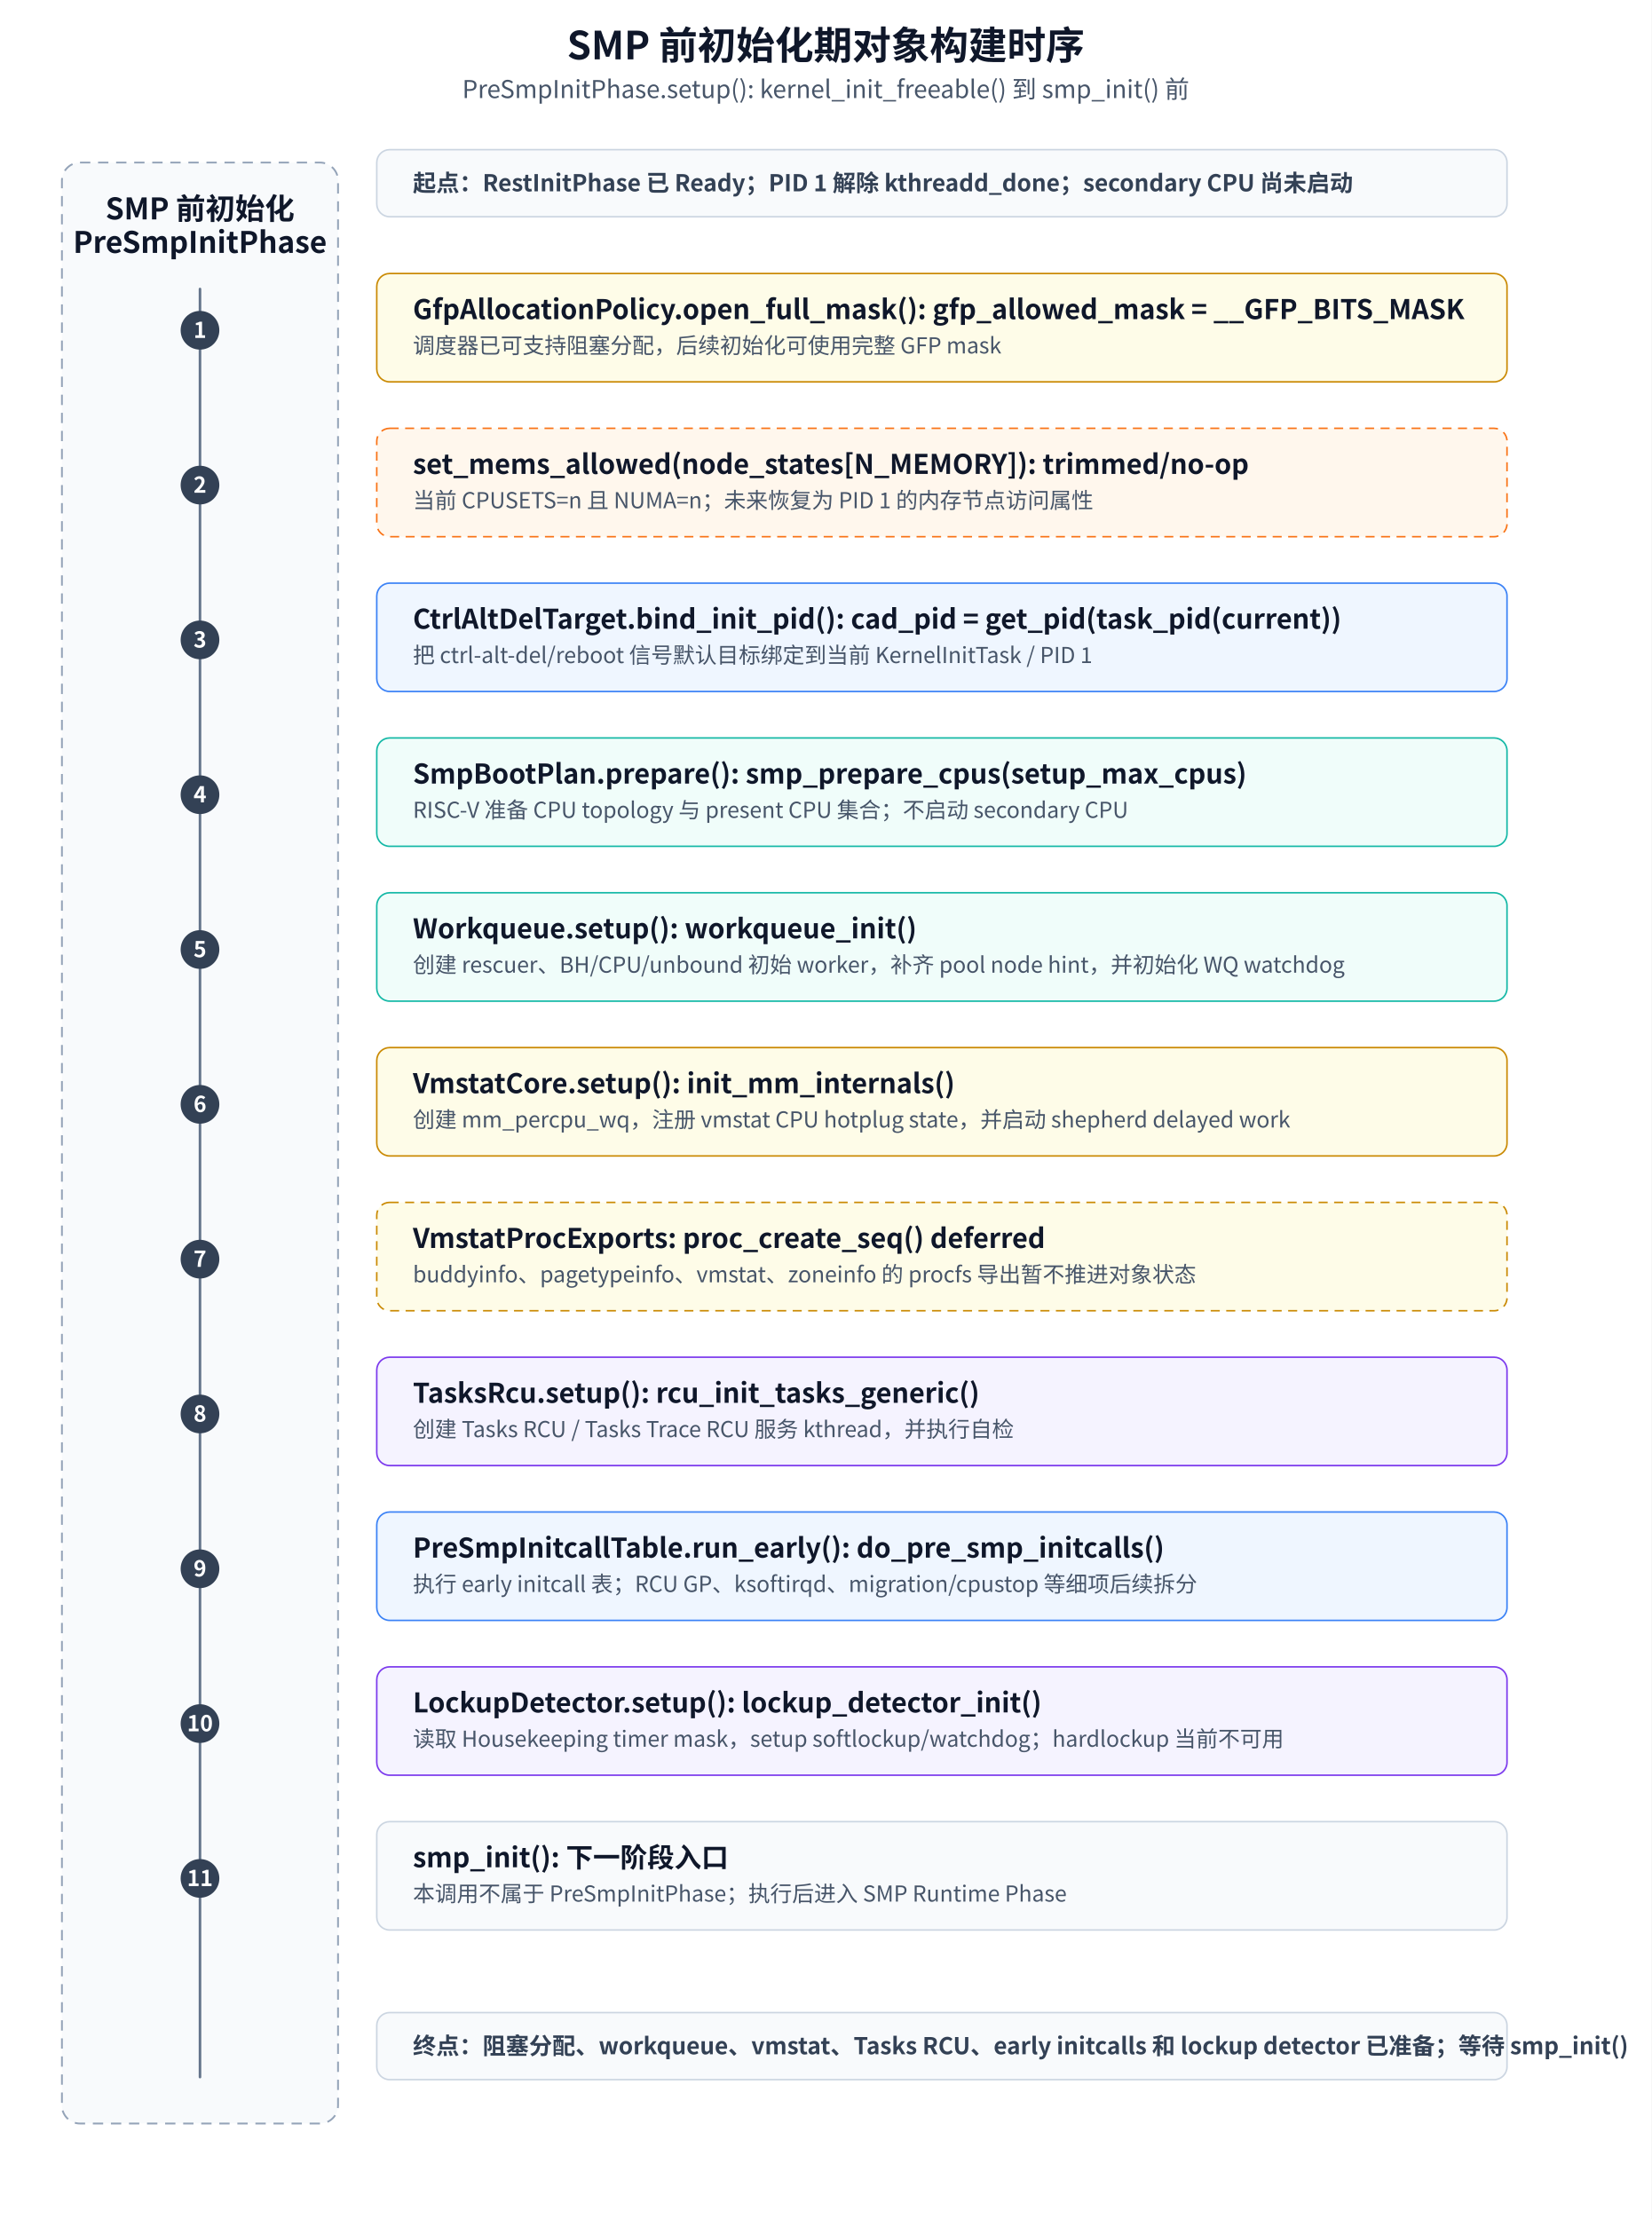
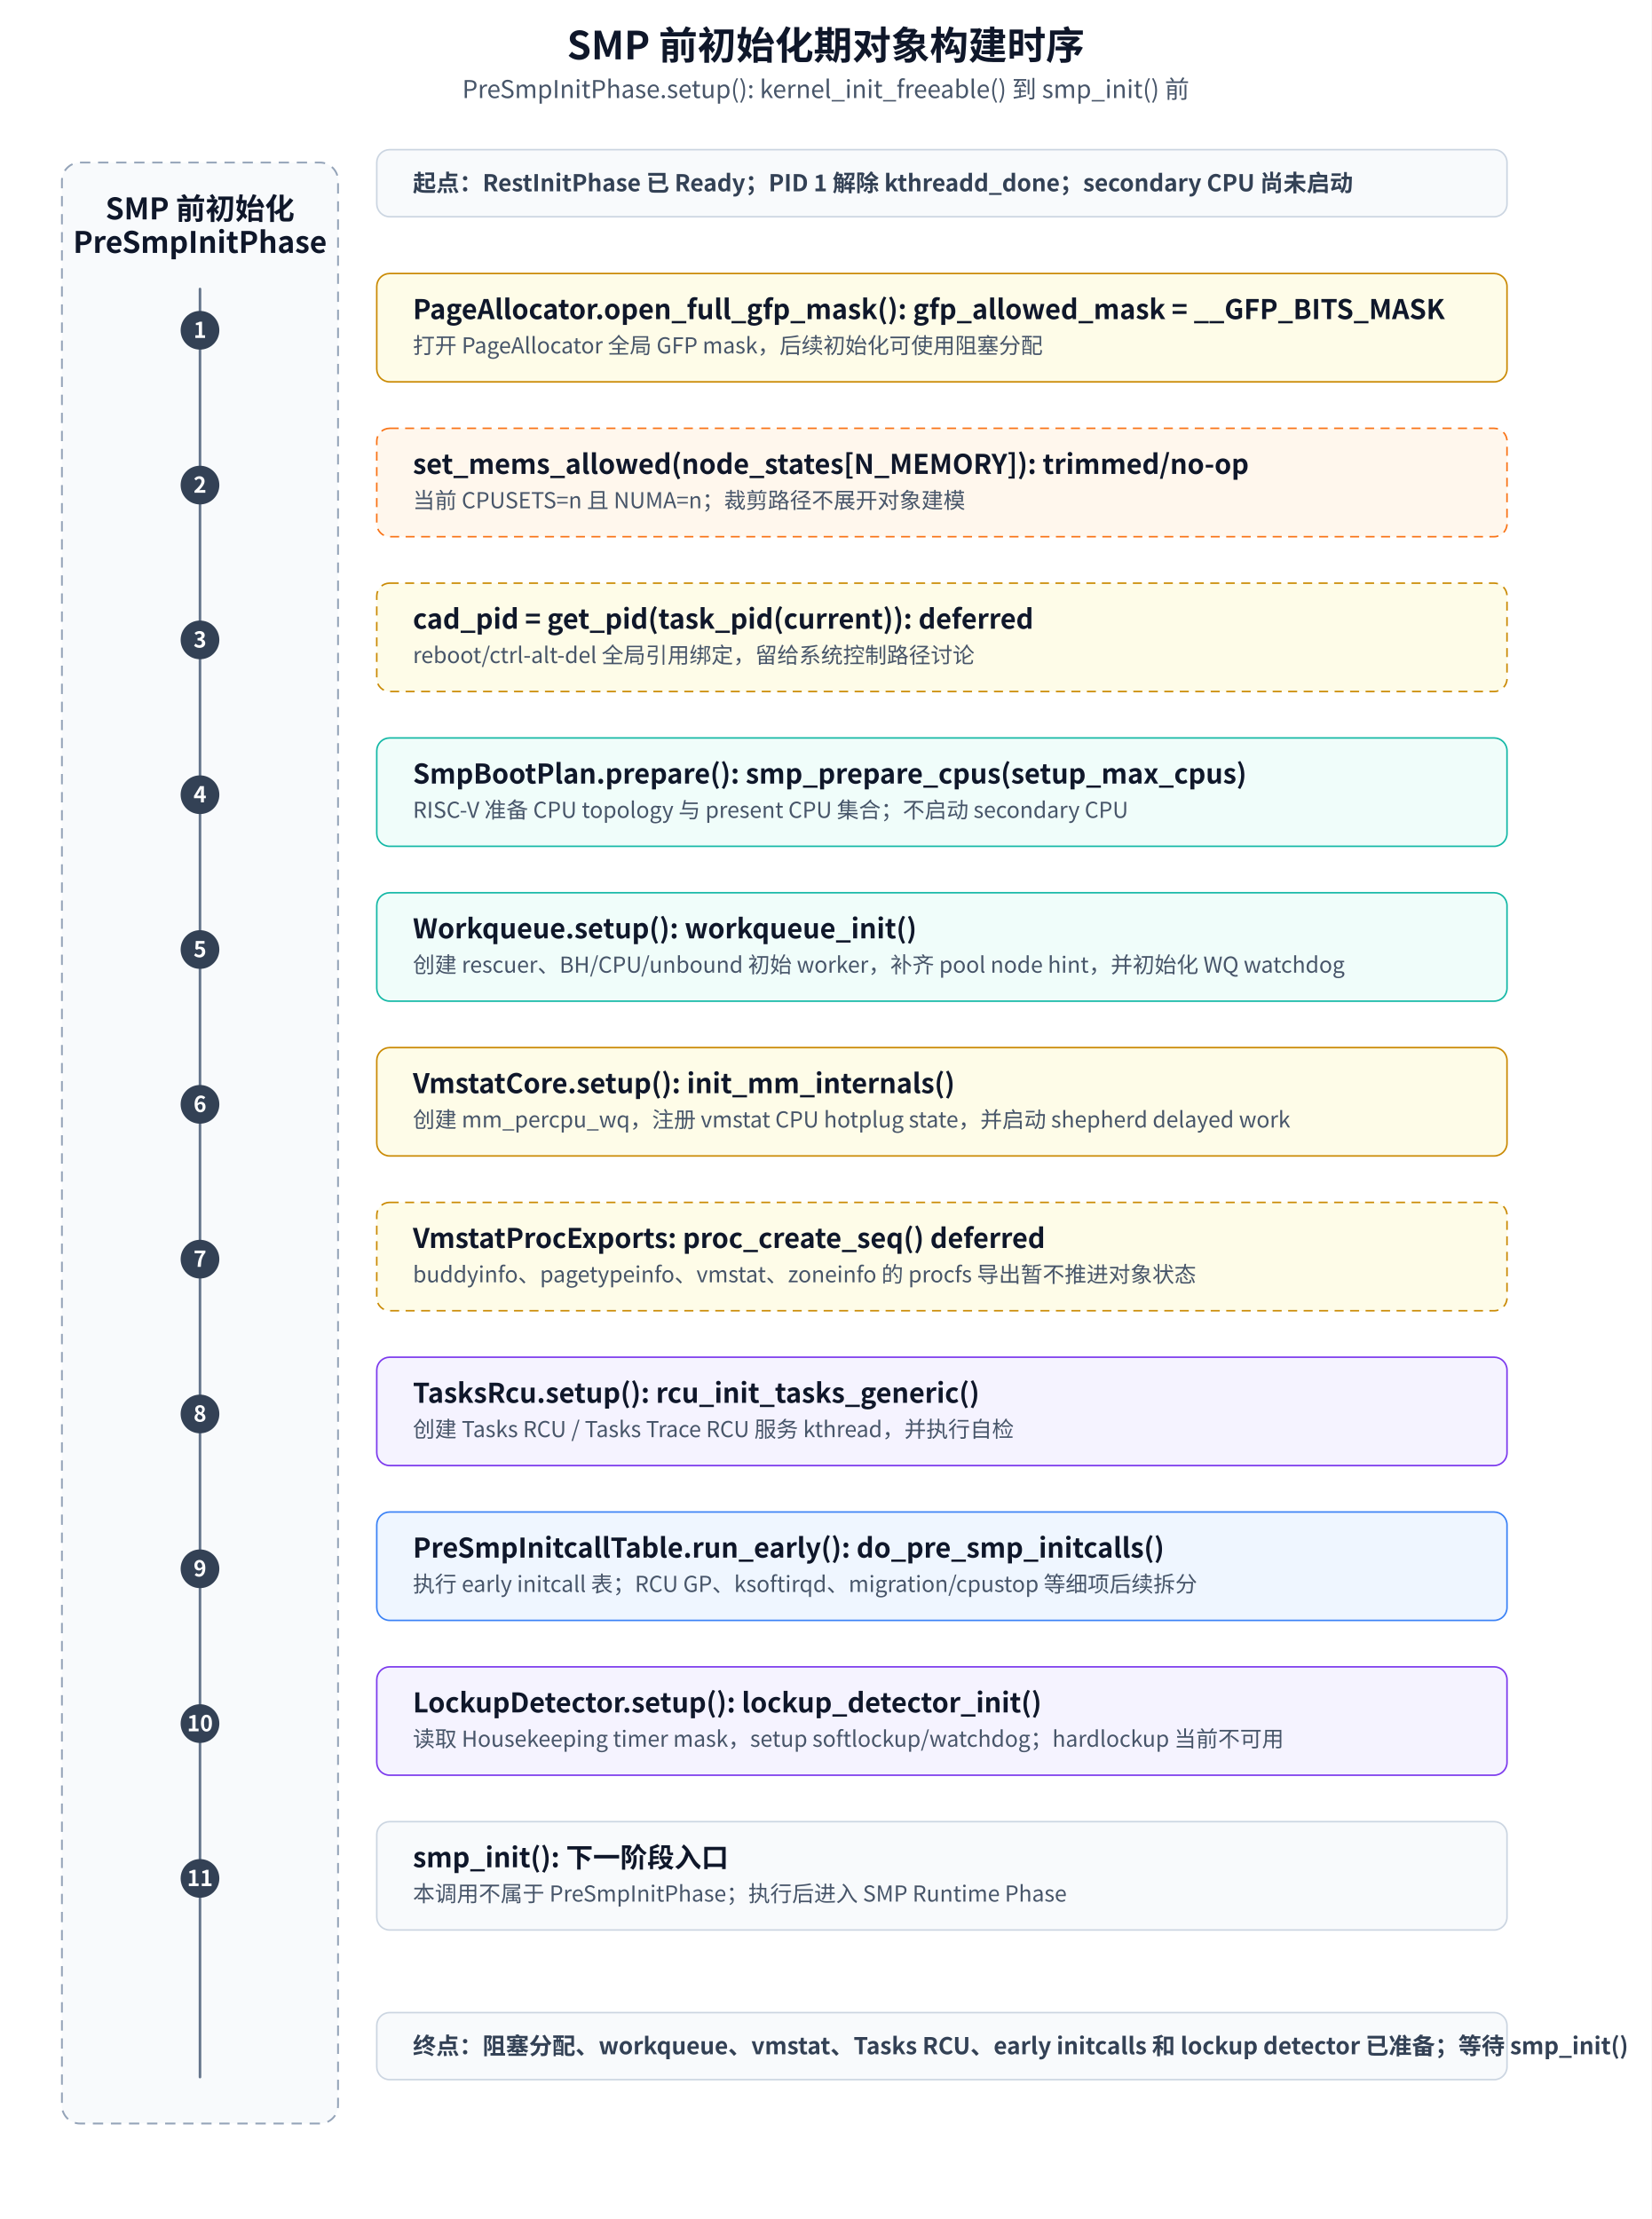
<svg xmlns="http://www.w3.org/2000/svg" width="1280" height="1720" viewBox="0 0 1280 1720" role="img" aria-labelledby="title desc">
  <defs>
    <style>
      text { font-family: "Microsoft YaHei", "Noto Sans CJK SC", "Source Han Sans SC", Arial, sans-serif; fill: #0f172a; }
      .title { font-size: 30px; font-weight: 600; }
      .subtitle { font-size: 19px; fill: #475569; }
      .lane { fill: #f8fafc; stroke: #94a3b8; stroke-width: 1.4; stroke-dasharray: 8 6; }
      .box { fill: #ffffff; stroke: #334155; stroke-width: 1.2; }
      .stage { fill: #f8fafc; stroke: #cbd5e1; stroke-width: 1.2; }
      .formal { fill: #ecfdf5; stroke: #10b981; }
      .mm { fill: #fefce8; stroke: #ca8a04; }
      .sched { fill: #f0fdfa; stroke: #14b8a6; }
      .sync { fill: #f5f3ff; stroke: #7c3aed; }
      .support { fill: #eff6ff; stroke: #3b82f6; }
      .deferred { fill: #fefce8; stroke: #ca8a04; stroke-dasharray: 7 5; }
      .trimmed { fill: #fff7ed; stroke: #f97316; stroke-dasharray: 7 5; }
      .obj { font-size: 23px; font-weight: 600; dominant-baseline: middle; }
      .line1 { font-size: 21px; font-weight: 600; dominant-baseline: middle; }
      .line2 { font-size: 17px; fill: #475569; dominant-baseline: middle; }
      .boundary { font-size: 18px; font-weight: 600; fill: #334155; dominant-baseline: middle; }
      .num { font-size: 17px; font-weight: 600; fill: #ffffff; text-anchor: middle; dominant-baseline: middle; }
      .timeline { stroke: #64748b; stroke-width: 2; stroke-linecap: round; }
      .dot { fill: #334155; }
    </style>
  </defs>
  <rect x="0" y="0" width="1280" height="1720" fill="#ffffff" />
  <text x="640" y="46" text-anchor="middle" class="title">SMP 前初始化期对象构建时序</text>
  <text x="640" y="76" text-anchor="middle" class="subtitle">PreSmpInitPhase.setup(): kernel_init_freeable() 到 smp_init() 前</text>
  <rect x="48" y="126" width="214" height="1520" rx="14" class="lane" />
  <text x="155" y="162" text-anchor="middle" class="obj">SMP 前初始化</text>
  <text x="155" y="188" text-anchor="middle" class="obj">PreSmpInitPhase</text>
  <line x1="155" y1="224" x2="155" y2="1610" class="timeline" />
  <rect x="292" y="116" width="876" height="52" rx="10" class="stage" />
  <text x="320" y="142" class="boundary">起点：RestInitPhase 已 Ready；PID 1 解除 kthreadd_done；secondary CPU 尚未启动</text>
  <g transform="translate(0 -48)">
    <g transform="translate(0 56)">
      <circle cx="155" cy="248" r="15" class="dot" />
      <text x="155" y="248" class="num">1</text>
      <rect x="292" y="204" width="876" height="84" rx="10" class="box mm" />
-       <text x="320" y="232" class="line1">GfpAllocationPolicy.open_full_mask(): gfp_allowed_mask = __GFP_BITS_MASK</text>
-       <text x="320" y="260" class="line2">调度器已可支持阻塞分配，后续初始化可使用完整 GFP mask</text>
+       <text x="320" y="232" class="line1">PageAllocator.open_full_gfp_mask(): gfp_allowed_mask = __GFP_BITS_MASK</text>
+       <text x="320" y="260" class="line2">打开 PageAllocator 全局 GFP mask，后续初始化可使用阻塞分配</text>
    </g>
    <g transform="translate(0 176)">
      <circle cx="155" cy="248" r="15" class="dot" />
      <text x="155" y="248" class="num">2</text>
      <rect x="292" y="204" width="876" height="84" rx="10" class="box trimmed" />
      <text x="320" y="232" class="line1">set_mems_allowed(node_states[N_MEMORY]): trimmed/no-op</text>
-       <text x="320" y="260" class="line2">当前 CPUSETS=n 且 NUMA=n；未来恢复为 PID 1 的内存节点访问属性</text>
+       <text x="320" y="260" class="line2">当前 CPUSETS=n 且 NUMA=n；裁剪路径不展开对象建模</text>
    </g>
    <g transform="translate(0 296)">
      <circle cx="155" cy="248" r="15" class="dot" />
      <text x="155" y="248" class="num">3</text>
-       <rect x="292" y="204" width="876" height="84" rx="10" class="box support" />
-       <text x="320" y="232" class="line1">CtrlAltDelTarget.bind_init_pid(): cad_pid = get_pid(task_pid(current))</text>
-       <text x="320" y="260" class="line2">把 ctrl-alt-del/reboot 信号默认目标绑定到当前 KernelInitTask / PID 1</text>
+       <rect x="292" y="204" width="876" height="84" rx="10" class="box deferred" />
+       <text x="320" y="232" class="line1">cad_pid = get_pid(task_pid(current)): deferred</text>
+       <text x="320" y="260" class="line2">reboot/ctrl-alt-del 全局引用绑定，留给系统控制路径讨论</text>
    </g>
    <g transform="translate(0 416)">
      <circle cx="155" cy="248" r="15" class="dot" />
      <text x="155" y="248" class="num">4</text>
      <rect x="292" y="204" width="876" height="84" rx="10" class="box sched" />
      <text x="320" y="232" class="line1">SmpBootPlan.prepare(): smp_prepare_cpus(setup_max_cpus)</text>
      <text x="320" y="260" class="line2">RISC-V 准备 CPU topology 与 present CPU 集合；不启动 secondary CPU</text>
    </g>
    <g transform="translate(0 536)">
      <circle cx="155" cy="248" r="15" class="dot" />
      <text x="155" y="248" class="num">5</text>
      <rect x="292" y="204" width="876" height="84" rx="10" class="box sched" />
      <text x="320" y="232" class="line1">Workqueue.setup(): workqueue_init()</text>
      <text x="320" y="260" class="line2">创建 rescuer、BH/CPU/unbound 初始 worker，补齐 pool node hint，并初始化 WQ watchdog</text>
    </g>
    <g transform="translate(0 656)">
      <circle cx="155" cy="248" r="15" class="dot" />
      <text x="155" y="248" class="num">6</text>
      <rect x="292" y="204" width="876" height="84" rx="10" class="box mm" />
      <text x="320" y="232" class="line1">VmstatCore.setup(): init_mm_internals()</text>
      <text x="320" y="260" class="line2">创建 mm_percpu_wq，注册 vmstat CPU hotplug state，并启动 shepherd delayed work</text>
    </g>
    <g transform="translate(0 776)">
      <circle cx="155" cy="248" r="15" class="dot" />
      <text x="155" y="248" class="num">7</text>
      <rect x="292" y="204" width="876" height="84" rx="10" class="box deferred" />
      <text x="320" y="232" class="line1">VmstatProcExports: proc_create_seq() deferred</text>
      <text x="320" y="260" class="line2">buddyinfo、pagetypeinfo、vmstat、zoneinfo 的 procfs 导出暂不推进对象状态</text>
    </g>
    <g transform="translate(0 896)">
      <circle cx="155" cy="248" r="15" class="dot" />
      <text x="155" y="248" class="num">8</text>
      <rect x="292" y="204" width="876" height="84" rx="10" class="box sync" />
      <text x="320" y="232" class="line1">TasksRcu.setup(): rcu_init_tasks_generic()</text>
      <text x="320" y="260" class="line2">创建 Tasks RCU / Tasks Trace RCU 服务 kthread，并执行自检</text>
    </g>
    <g transform="translate(0 1016)">
      <circle cx="155" cy="248" r="15" class="dot" />
      <text x="155" y="248" class="num">9</text>
      <rect x="292" y="204" width="876" height="84" rx="10" class="box support" />
      <text x="320" y="232" class="line1">PreSmpInitcallTable.run_early(): do_pre_smp_initcalls()</text>
      <text x="320" y="260" class="line2">执行 early initcall 表；RCU GP、ksoftirqd、migration/cpustop 等细项后续拆分</text>
    </g>
    <g transform="translate(0 1136)">
      <circle cx="155" cy="248" r="15" class="dot" />
      <text x="155" y="248" class="num">10</text>
      <rect x="292" y="204" width="876" height="84" rx="10" class="box sync" />
      <text x="320" y="232" class="line1">LockupDetector.setup(): lockup_detector_init()</text>
      <text x="320" y="260" class="line2">读取 Housekeeping timer mask，setup softlockup/watchdog；hardlockup 当前不可用</text>
    </g>
    <g transform="translate(0 1256)">
      <circle cx="155" cy="248" r="15" class="dot" />
      <text x="155" y="248" class="num">11</text>
      <rect x="292" y="204" width="876" height="84" rx="10" class="box stage" />
      <text x="320" y="232" class="line1">smp_init(): 下一阶段入口</text>
      <text x="320" y="260" class="line2">本调用不属于 PreSmpInitPhase；执行后进入 SMP Runtime Phase</text>
    </g>
  </g>
  <rect x="292" y="1560" width="876" height="52" rx="10" class="stage" />
  <text x="320" y="1586" class="boundary">终点：阻塞分配、workqueue、vmstat、Tasks RCU、early initcalls 和 lockup detector 已准备；等待 smp_init()</text>
</svg>
